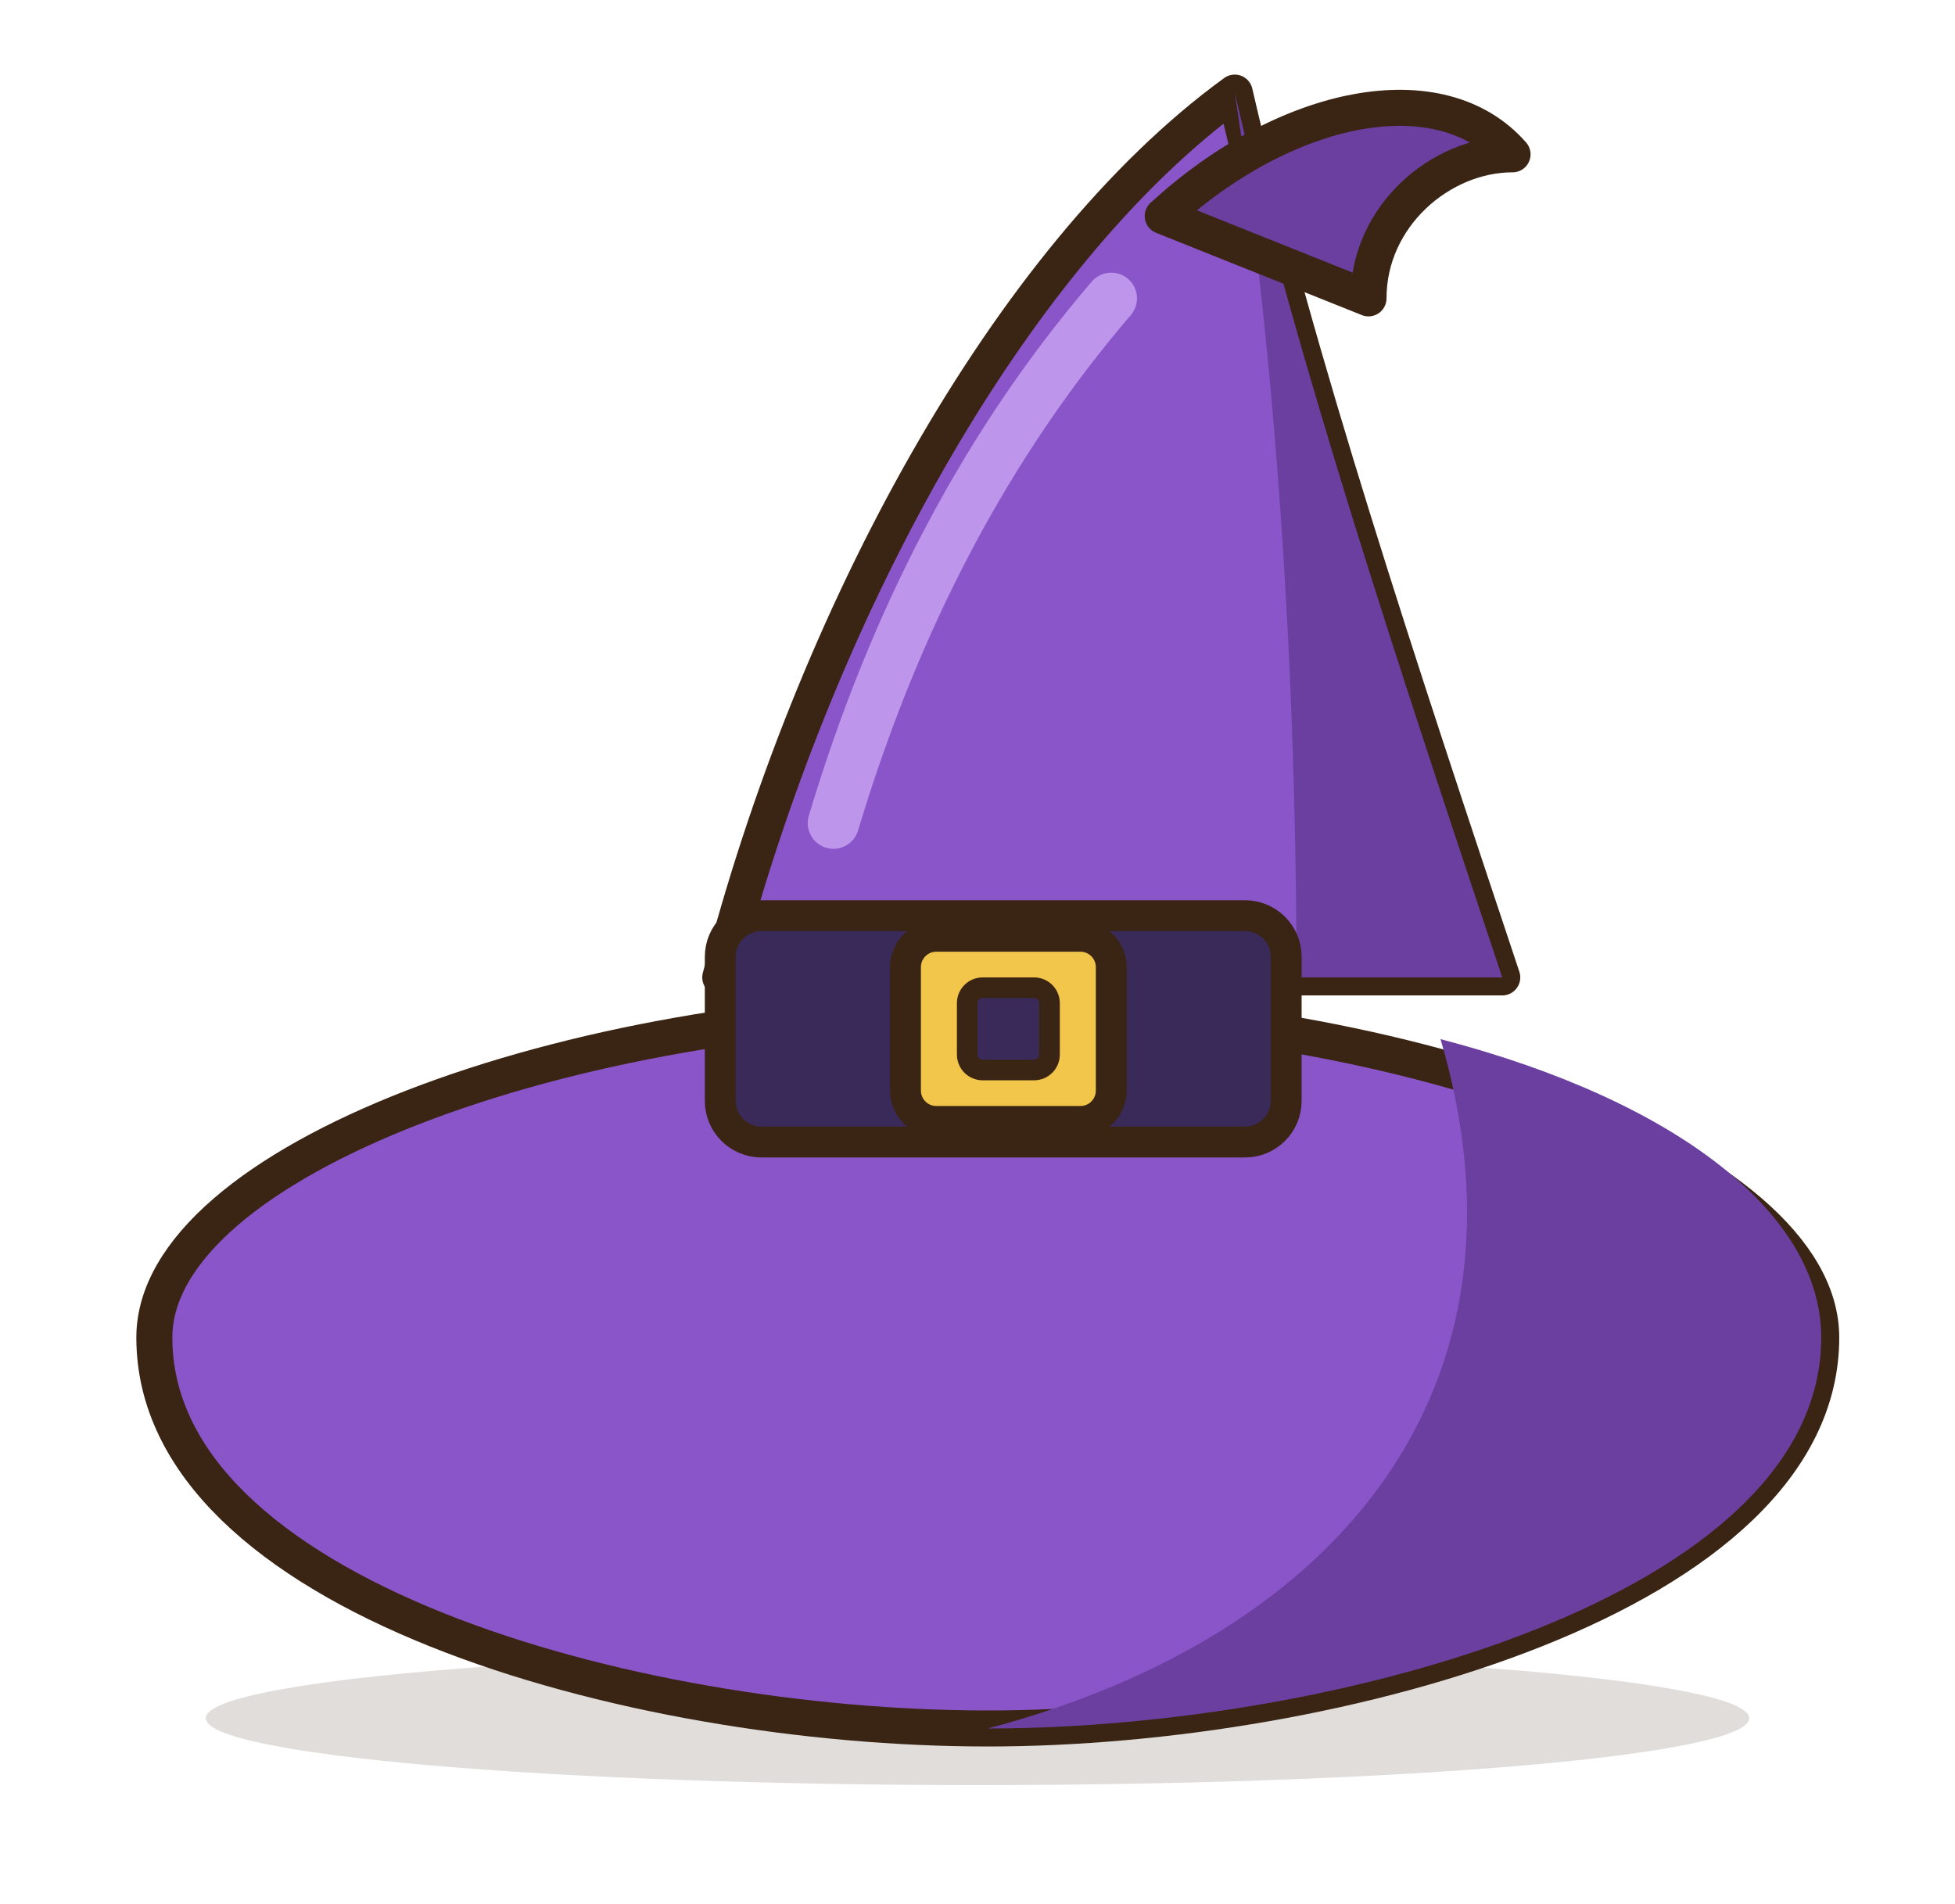
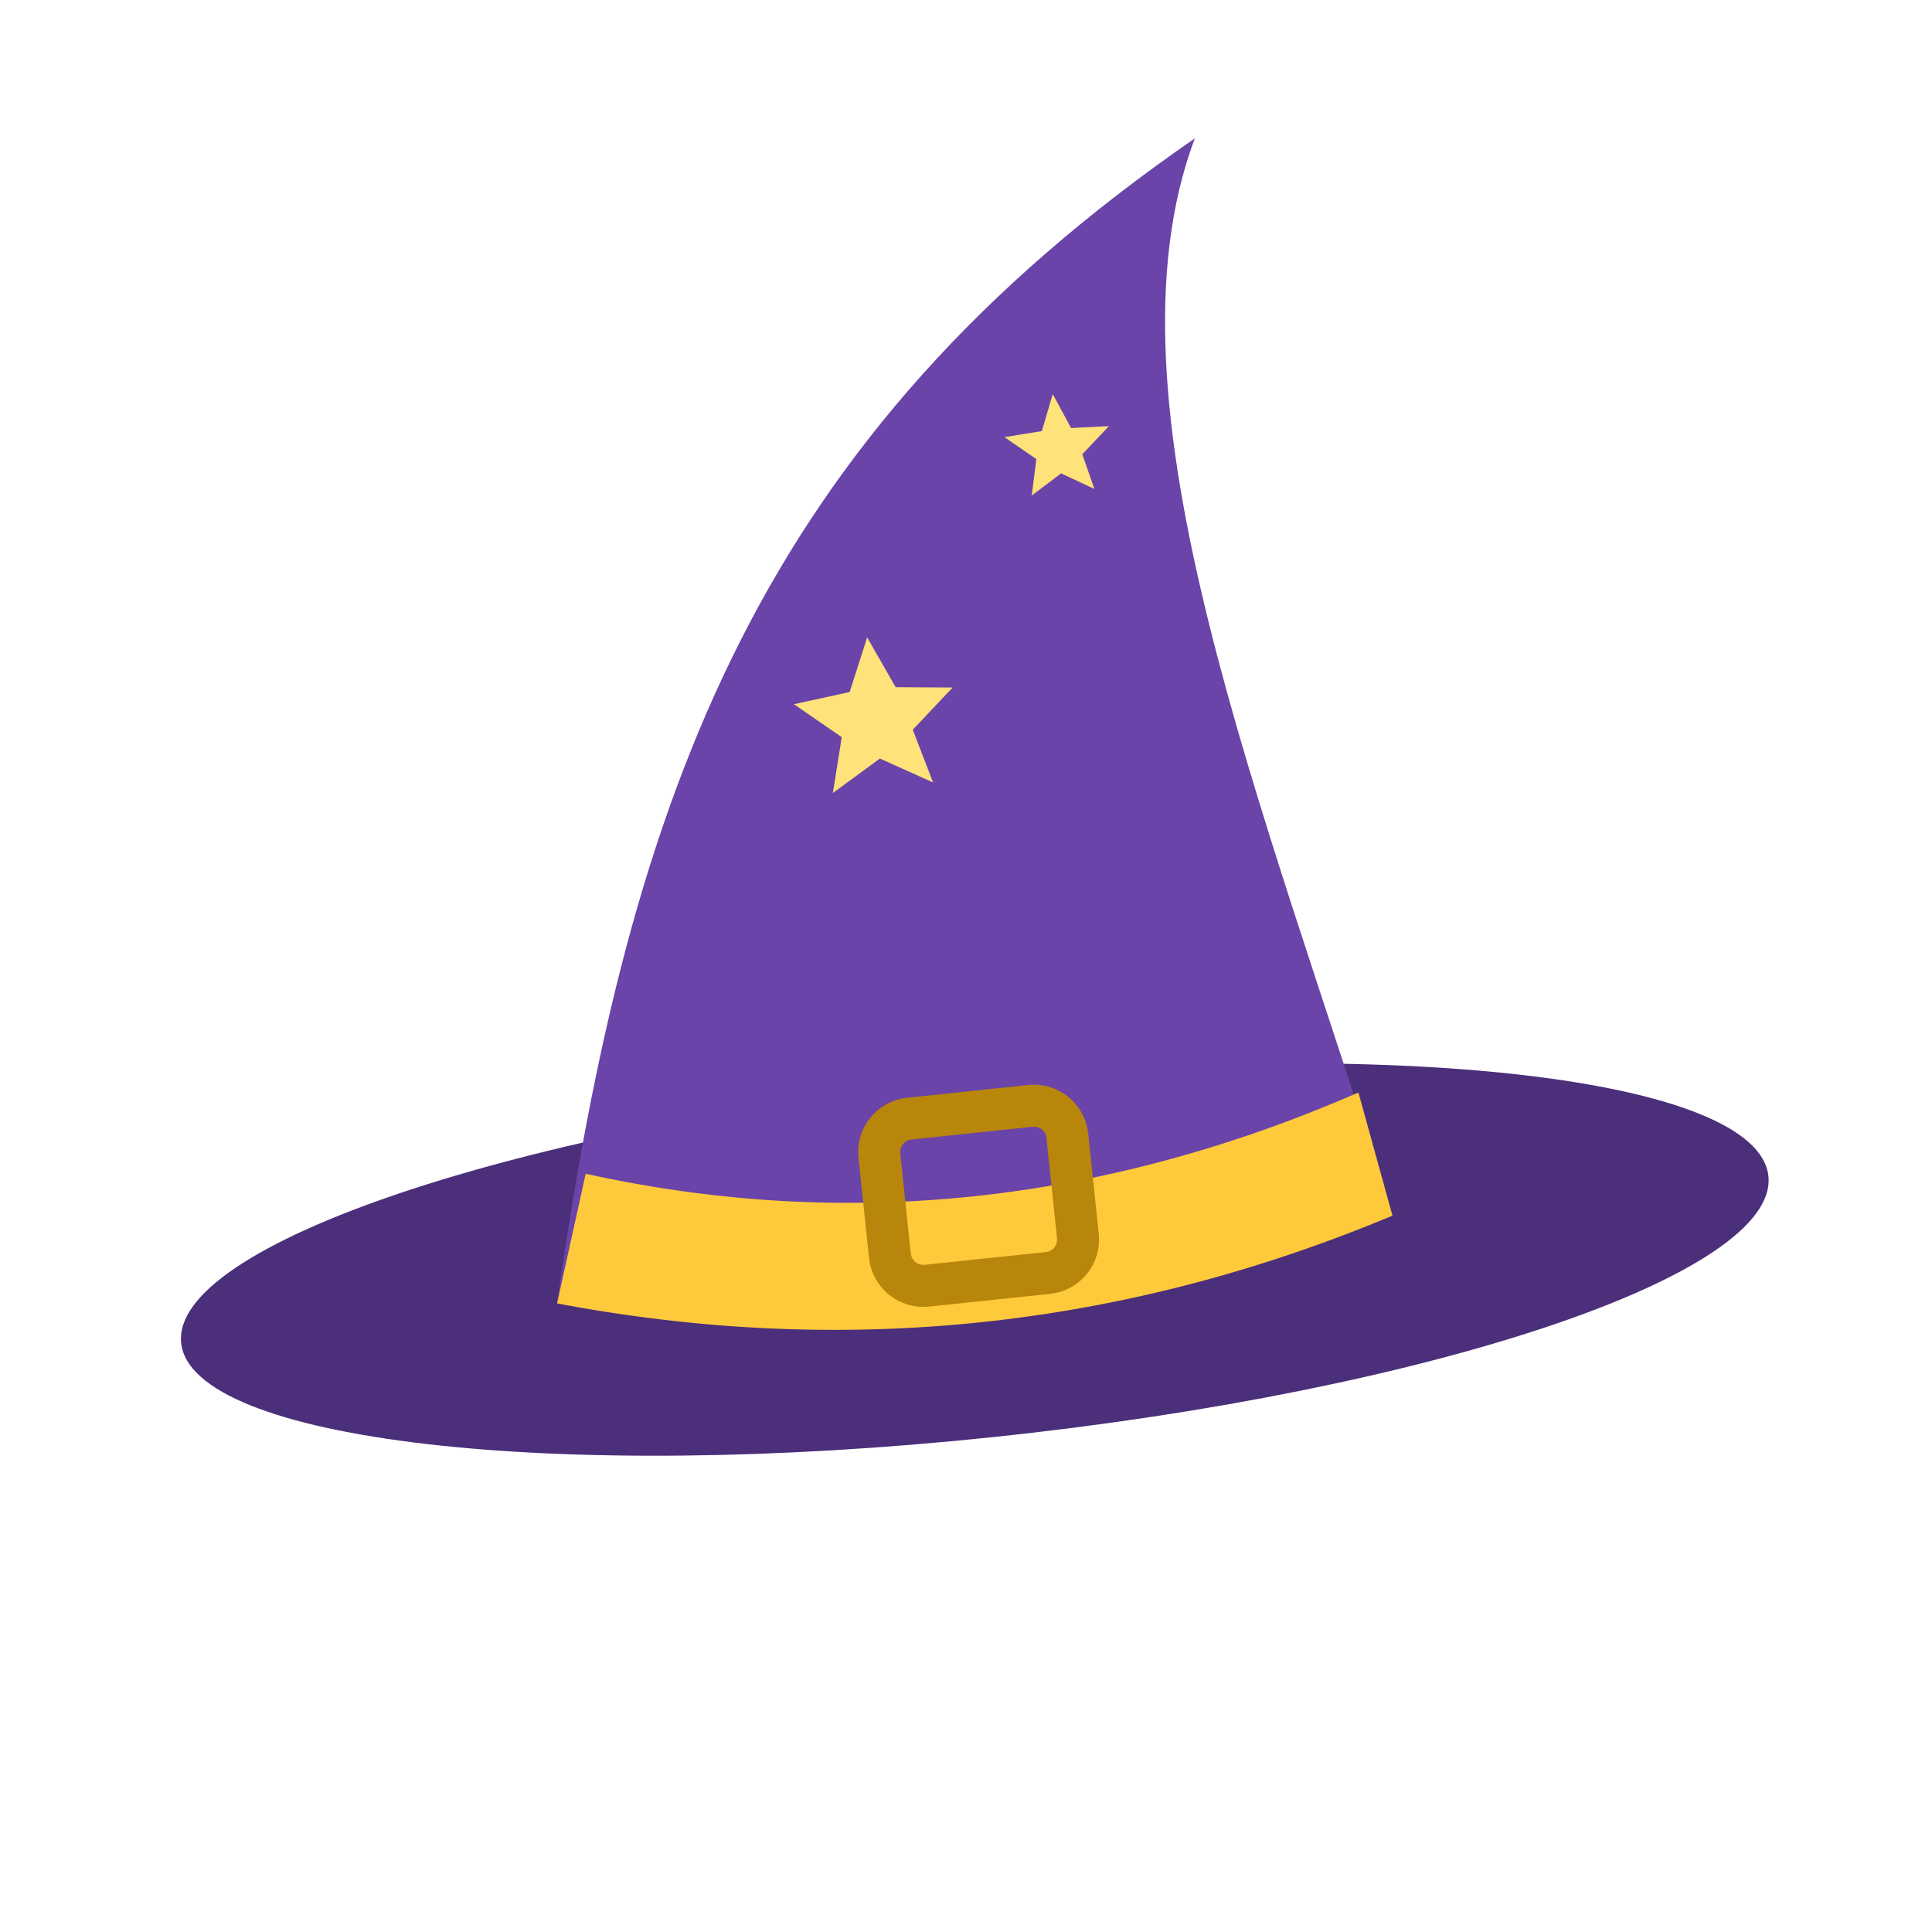
- <svg xmlns="http://www.w3.org/2000/svg" viewBox="10 10 380 370">
-   <ellipse cx="200" cy="344" rx="150" ry="13" fill="#3A2413" opacity=".16" />
-   <path d="M150 200C168 130 206 60 250 28C262 80 282 140 302 200Z" fill="#8A55C8" stroke="#3A2413" stroke-width="7" stroke-linejoin="round" stroke-linecap="round" />
-   <path d="M250 28C262 80 282 140 302 200H262C262 140 258 80 250 28Z" fill="#6B3FA0" />
-   <path d="M236 52C260 30 290 24 304 40C290 40 276 52 276 68Z" fill="#6B3FA0" stroke="#3A2413" stroke-width="7" stroke-linejoin="round" stroke-linecap="round" />
-   <path d="M40 270C40 236 120 206 202 206C284 206 364 236 364 270C364 320 270 346 202 346C132 346 40 320 40 270Z" fill="#8A55C8" stroke="#3A2413" stroke-width="7" stroke-linejoin="round" stroke-linecap="round" />
-   <path d="M290 212C336 224 364 246 364 270C364 320 270 346 202 346C270 328 310 280 290 212Z" fill="#6B3FA0" />
-   <rect x="150" y="188" width="110" height="44" rx="8" fill="#3A2A5A" stroke="#3A2413" stroke-width="6" stroke-linejoin="round" stroke-linecap="round" />
-   <rect x="186" y="192" width="40" height="36" rx="6" fill="#F2C54B" stroke="#3A2413" stroke-width="6" stroke-linejoin="round" stroke-linecap="round" />
-   <rect x="198" y="202" width="16" height="16" rx="3" fill="#3A2A5A" stroke="#3A2413" stroke-width="4" stroke-linejoin="round" stroke-linecap="round" />
-   <path d="M172 170Q190 110 226 68" fill="none" stroke="#C9A5F2" stroke-width="10" stroke-linecap="round" opacity="0.8" />
+ <svg xmlns="http://www.w3.org/2000/svg" viewBox="34 -26 92 92">
+   <defs>
+     <linearGradient id="igold" x1="0" y1="0" x2="0" y2="1">
+       <stop offset="0" stop-color="#FFF0A8" />
+       <stop offset=".5" stop-color="#FFC93C" />
+       <stop offset="1" stop-color="#E09A1E" />
+     </linearGradient>
+     <radialGradient id="ishine" cx=".35" cy=".3" r=".8">
+       <stop offset="0" stop-color="#fff" stop-opacity=".7" />
+       <stop offset="1" stop-color="#fff" stop-opacity="0" />
+     </radialGradient>
+     <linearGradient id="ifw" x1="0" y1="0" x2="1" y2="1">
+       <stop offset="0" stop-color="#5FDCFF" />
+       <stop offset=".5" stop-color="#9A7BFF" />
+       <stop offset="1" stop-color="#FF7FC0" />
+     </linearGradient>
+     <linearGradient id="igold" x1="0" y1="0" x2="0" y2="1">
+       <stop offset="0" stop-color="#FFF0A8" />
+       <stop offset=".5" stop-color="#FFC93C" />
+       <stop offset="1" stop-color="#E09A1E" />
+     </linearGradient>
+     <radialGradient id="ishine" cx=".35" cy=".3" r=".8">
+       <stop offset="0" stop-color="#fff" stop-opacity=".7" />
+       <stop offset="1" stop-color="#fff" stop-opacity="0" />
+     </radialGradient>
+   </defs>
+   <g transform="rotate(-6 80 30)">
+     <ellipse cx="80" cy="34" rx="38" ry="8.5" fill="#4B2F7A" />
+     <path d="M60 34C66 10 74 -6 96 -18C90 -6 96 14 100 34Z" fill="#6A44A8" />
+     <path d="M62 28Q80 34 99 28L100 34Q80 40 60 34Z" fill="#FFC93C" />
+     <rect x="76" y="27" width="9" height="8" rx="1.6" fill="none" stroke="#B8860B" stroke-width="2" />
+     <path d="M78.0 4.0L79.1 6.5L81.8 6.8L79.7 8.6L80.4 11.2L78.0 9.8L75.6 11.2L76.3 8.6L74.2 6.8L76.9 6.5Z" fill="#FFE27A" stroke-linejoin="round" />
+     <path d="M88.0 -6.6L88.7 -4.9L90.5 -4.8L89.1 -3.6L89.5 -1.9L88.0 -2.8L86.5 -1.9L86.9 -3.6L85.5 -4.8L87.3 -4.9Z" fill="#FFE27A" stroke-linejoin="round" />
+   </g>
</svg>
